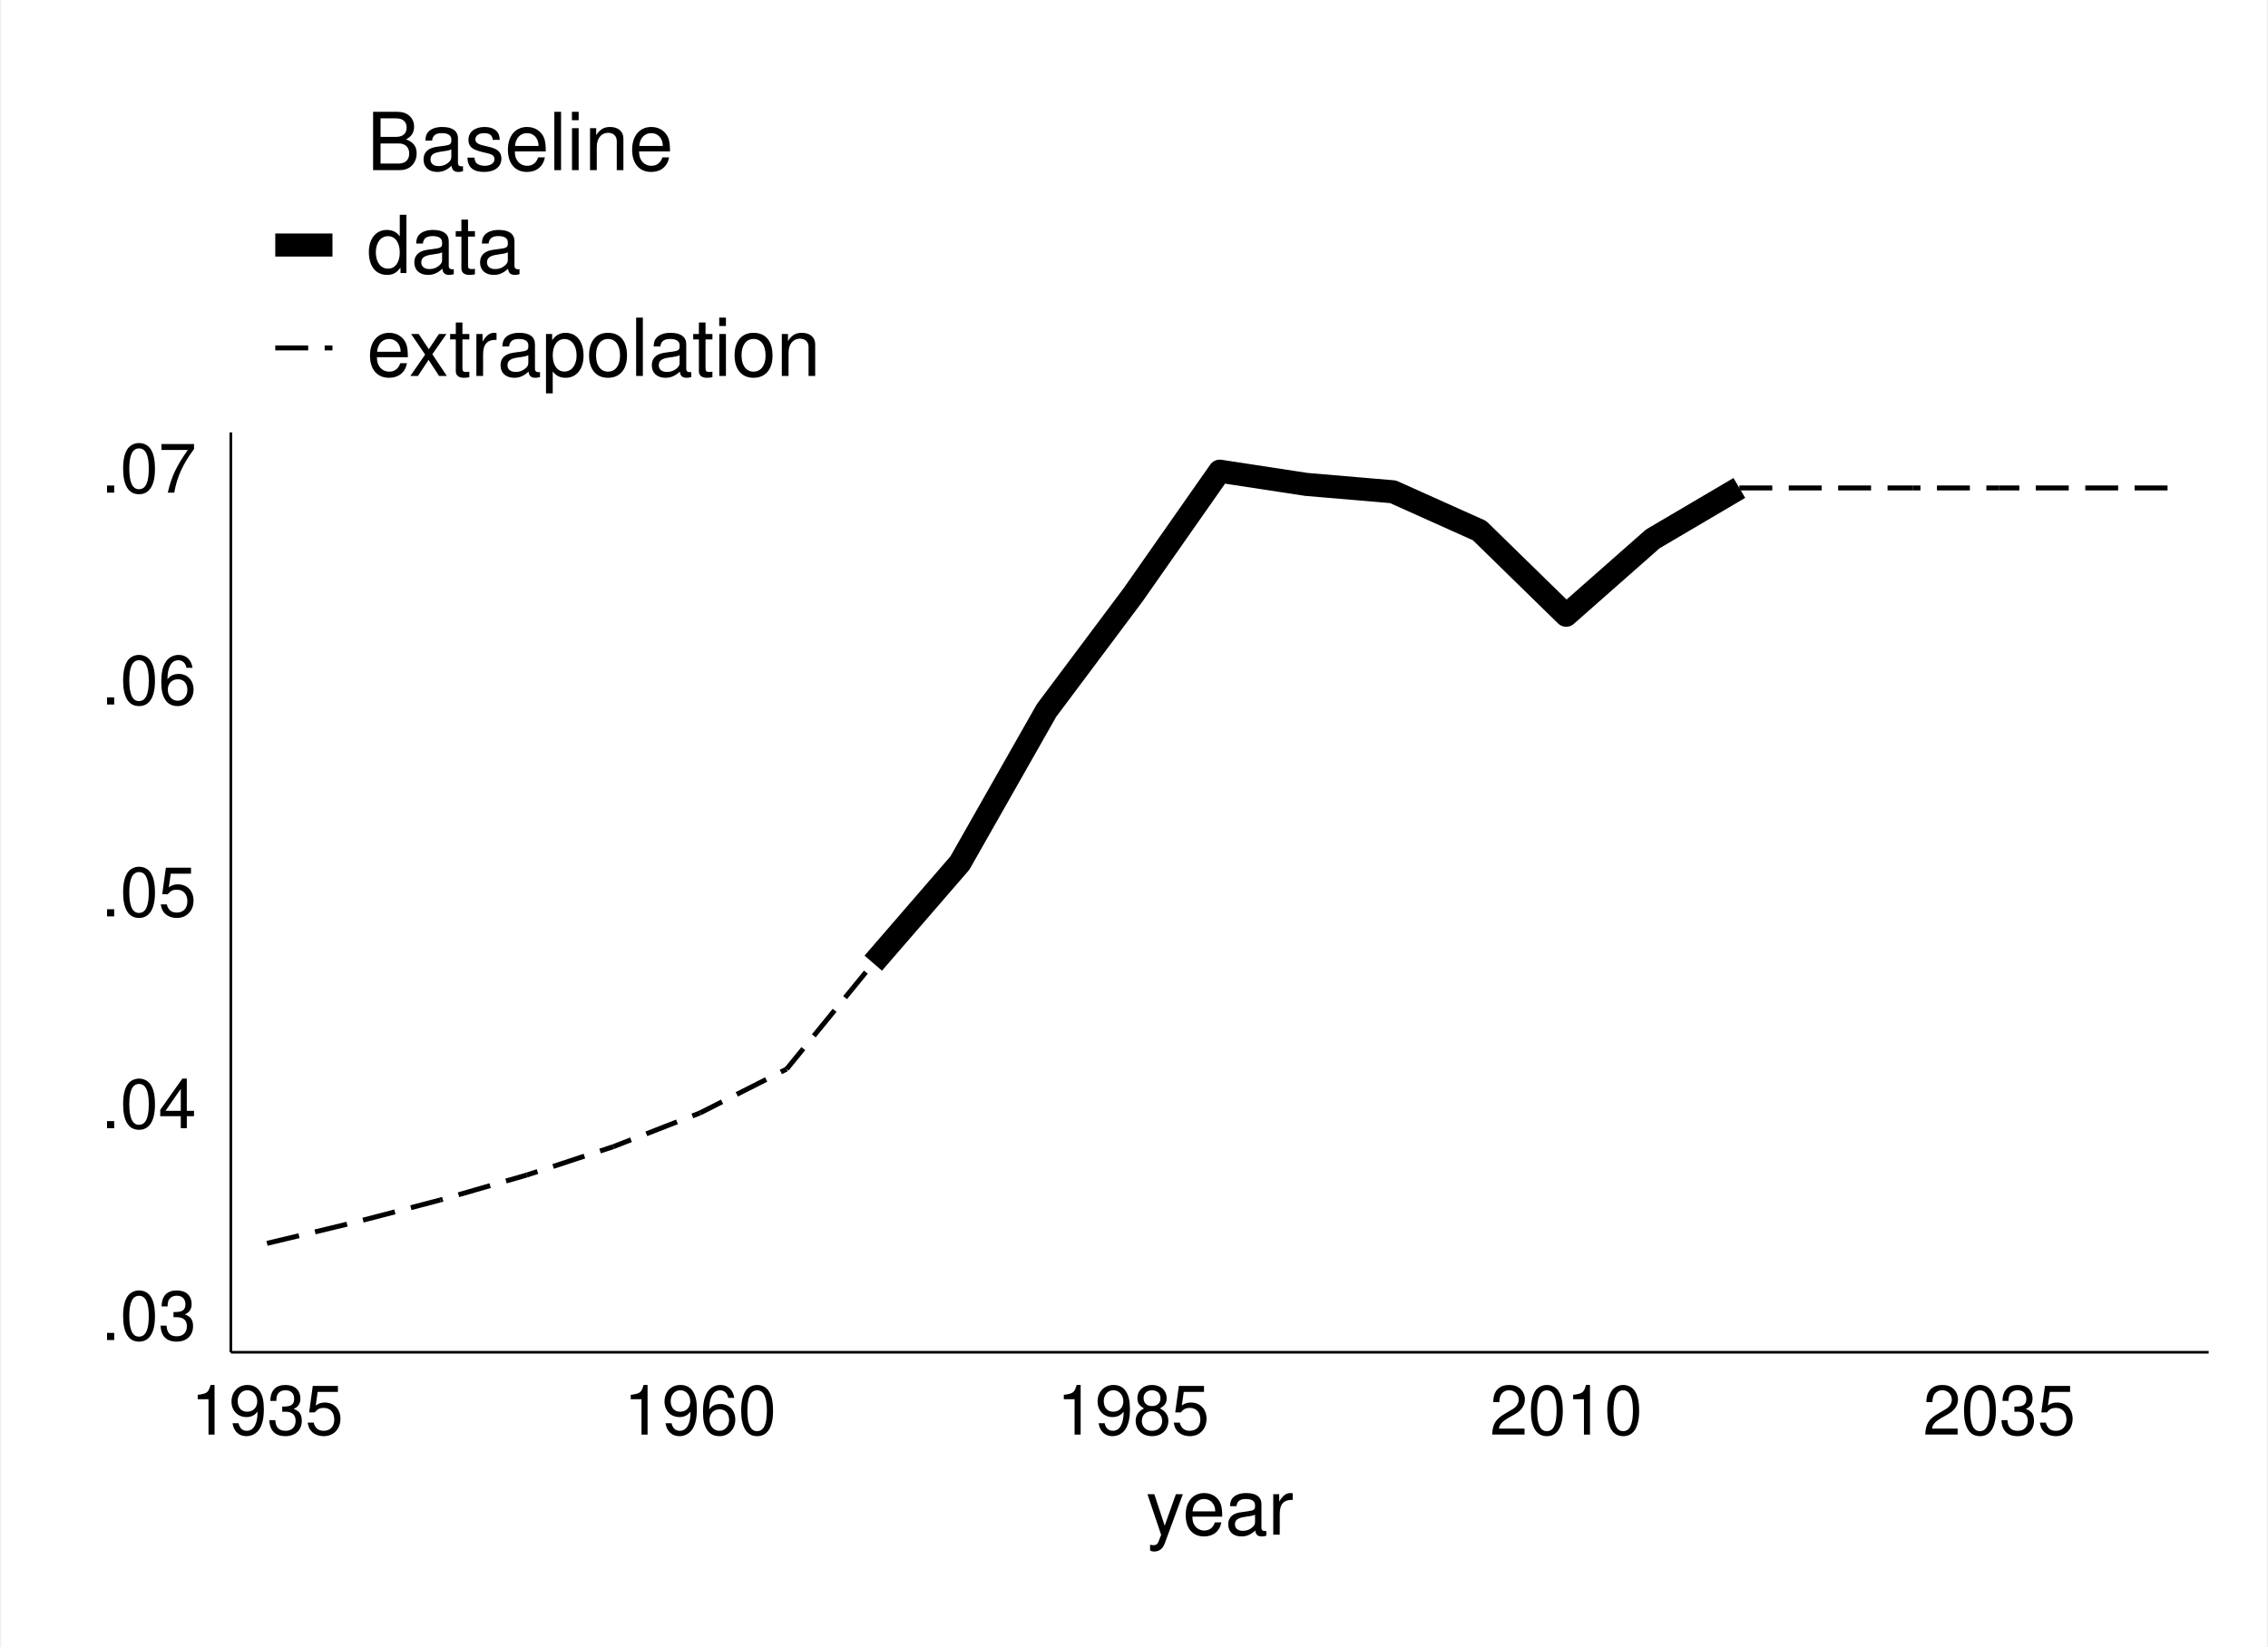
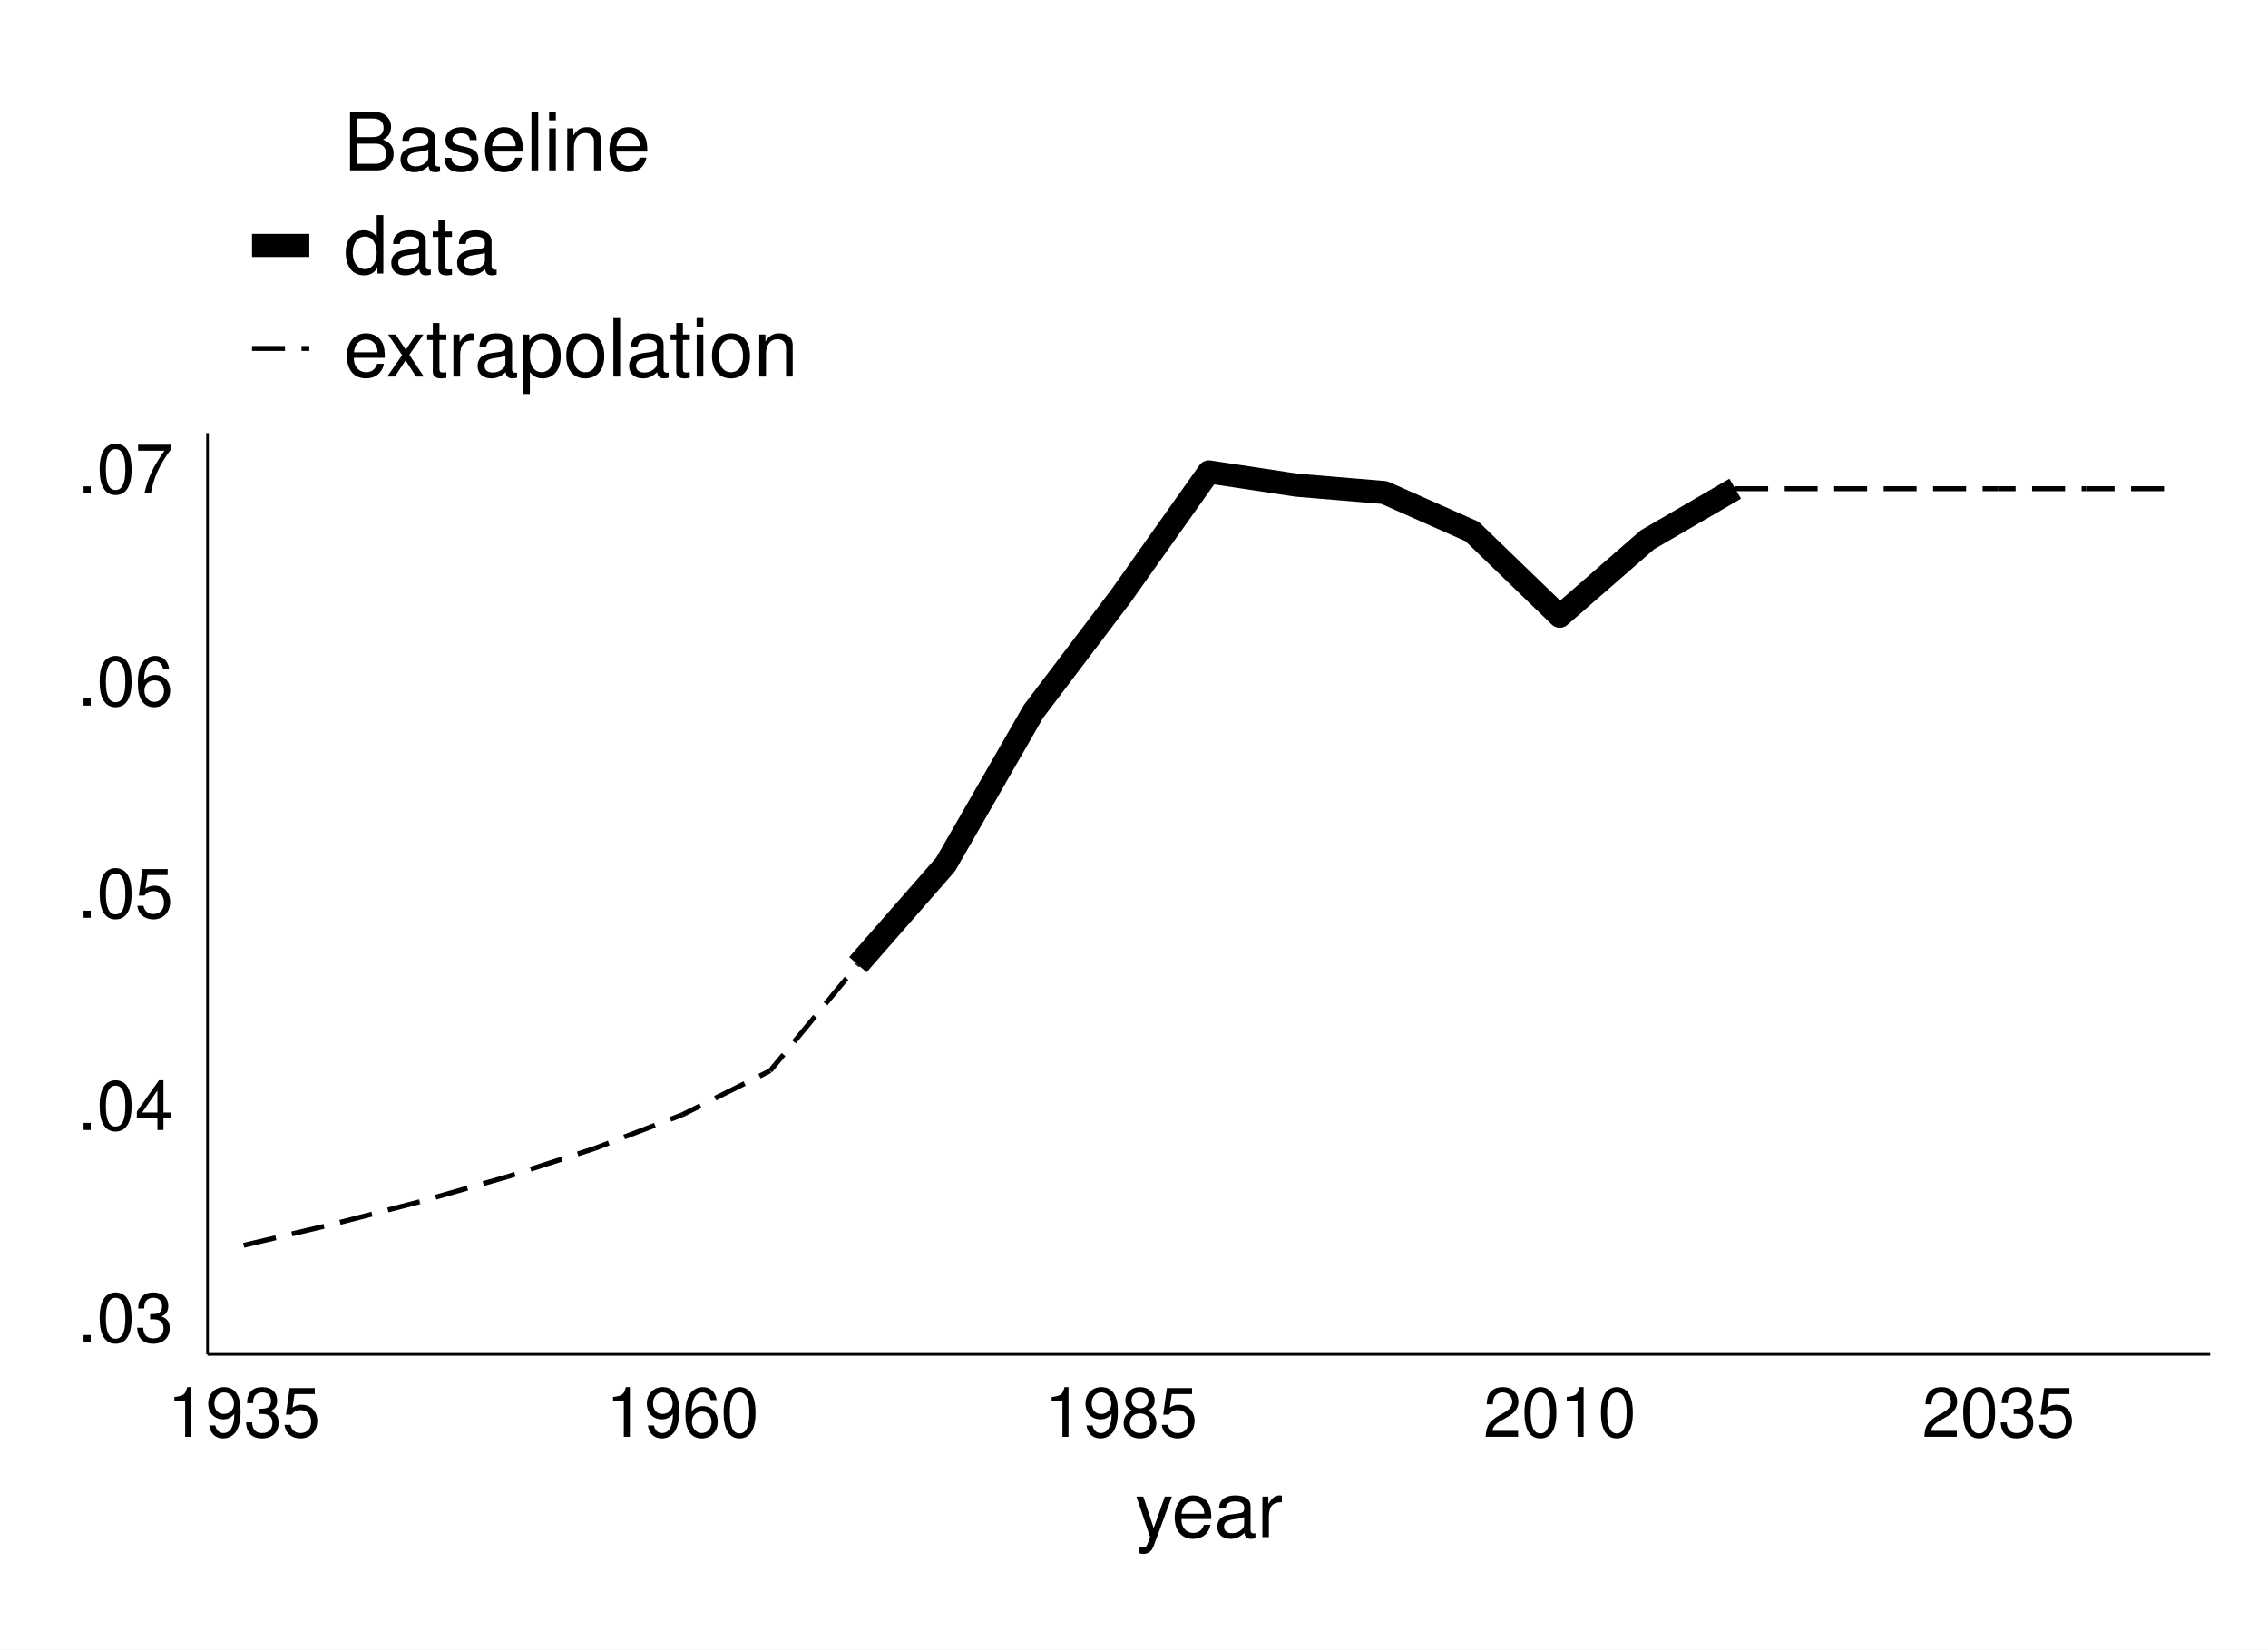
- <svg xmlns="http://www.w3.org/2000/svg" version="1.1" width="3.58in" height="2.60in" viewBox="0 0 2574 1872">
+ <svg xmlns="http://www.w3.org/2000/svg" version="1.1" width="3.575in" height="2.600in" viewBox="0 0 2574 1872">
  <rect x="0" y="0" width="2574" height="1872" style="fill:#FFFFFF;stroke:none" />
  <rect x="0.00" y="0.00" width="2573.92" height="1872.00" style="fill:#FFFFFF" />
  <rect x="1.50" y="1.50" width="2570.92" height="1869.00" style="fill:none;stroke:#FFFFFF;stroke-width:3.00" />
-   <rect x="260.54" y="491.57" width="2247.83" height="1045.72" style="fill:#FFFFFF" />
-   <rect x="262.04" y="493.07" width="2244.83" height="1042.72" style="fill:none;stroke:#FFFFFF;stroke-width:3.00" />
-   <path d=" M990.67 1094.95 L1089.12 981.13 L1187.58 807.70 L1285.95 676.26 L1384.41 535.65 L1482.87 550.69 L1581.32 559.06 L1679.70 603.22 L1778.15 699.43 L1876.61 612.63 L1974.98 554.71" stroke-linejoin="round" style="fill:none;stroke:#000000;stroke-width:26.21" />
-   <line x1="301.64" y1="1413.49" x2="338.00" y2="1404.80" style="stroke:#000000;stroke-width:5.62" />
-   <line x1="356.26" y1="1400.46" x2="392.62" y2="1391.69" style="stroke:#000000;stroke-width:5.62" />
-   <line x1="410.79" y1="1387.11" x2="446.99" y2="1377.70" style="stroke:#000000;stroke-width:5.62" />
-   <line x1="465.17" y1="1372.95" x2="498.55" y2="1364.18" style="stroke:#000000;stroke-width:5.62" />
-   <line x1="498.55" y1="1364.18" x2="501.37" y2="1363.38" style="stroke:#000000;stroke-width:5.62" />
-   <line x1="519.30" y1="1358.23" x2="555.26" y2="1347.85" style="stroke:#000000;stroke-width:5.62" />
-   <line x1="573.28" y1="1342.62" x2="596.93" y2="1335.79" style="stroke:#000000;stroke-width:5.62" />
-   <line x1="596.93" y1="1335.79" x2="609.07" y2="1331.85" style="stroke:#000000;stroke-width:5.62" />
-   <line x1="626.85" y1="1326.05" x2="662.40" y2="1314.31" style="stroke:#000000;stroke-width:5.62" />
-   <line x1="680.18" y1="1308.52" x2="695.38" y2="1303.53" style="stroke:#000000;stroke-width:5.62" />
-   <line x1="695.38" y1="1303.53" x2="715.33" y2="1295.73" style="stroke:#000000;stroke-width:5.62" />
-   <line x1="732.79" y1="1288.97" x2="767.62" y2="1275.38" style="stroke:#000000;stroke-width:5.62" />
-   <line x1="785.07" y1="1268.62" x2="793.84" y2="1265.24" style="stroke:#000000;stroke-width:5.62" />
-   <line x1="793.84" y1="1265.24" x2="818.85" y2="1252.53" style="stroke:#000000;stroke-width:5.62" />
-   <line x1="835.58" y1="1244.09" x2="868.97" y2="1227.19" style="stroke:#000000;stroke-width:5.62" />
-   <line x1="885.62" y1="1218.67" x2="892.21" y2="1215.37" style="stroke:#000000;stroke-width:5.62" />
-   <line x1="892.21" y1="1215.37" x2="911.20" y2="1192.12" style="stroke:#000000;stroke-width:5.62" />
-   <line x1="923.10" y1="1177.56" x2="946.75" y2="1148.60" style="stroke:#000000;stroke-width:5.62" />
-   <line x1="958.65" y1="1134.12" x2="982.30" y2="1105.17" style="stroke:#000000;stroke-width:5.62" />
+   <rect x="235.52" y="491.57" width="2272.84" height="1045.72" style="fill:#FFFFFF" />
+   <rect x="237.02" y="493.07" width="2269.84" height="1042.72" style="fill:none;stroke:#FFFFFF;stroke-opacity:0.00;stroke-width:3.00" />
+   <path d=" M973.62 1094.95 L1073.20 981.13 L1172.78 807.70 L1272.36 676.26 L1371.94 535.65 L1471.44 550.69 L1571.02 559.06 L1670.61 603.22 L1770.19 699.43 L1869.77 612.63 L1969.35 554.71" stroke-linejoin="round" style="fill:none;stroke:#000000;stroke-width:26.21" />
+   <line x1="276.62" y1="1413.49" x2="313.06" y2="1404.88" style="stroke:#000000;stroke-width:5.62" />
+   <line x1="331.24" y1="1400.54" x2="367.68" y2="1391.93" style="stroke:#000000;stroke-width:5.62" />
+   <line x1="385.86" y1="1387.43" x2="422.14" y2="1378.10" style="stroke:#000000;stroke-width:5.62" />
+   <line x1="440.23" y1="1373.35" x2="475.79" y2="1364.18" style="stroke:#000000;stroke-width:5.62" />
+   <line x1="475.79" y1="1364.18" x2="476.43" y2="1364.02" style="stroke:#000000;stroke-width:5.62" />
+   <line x1="494.45" y1="1358.87" x2="530.49" y2="1348.58" style="stroke:#000000;stroke-width:5.62" />
+   <line x1="548.50" y1="1343.43" x2="575.37" y2="1335.79" style="stroke:#000000;stroke-width:5.62" />
+   <line x1="575.37" y1="1335.79" x2="584.38" y2="1332.89" style="stroke:#000000;stroke-width:5.62" />
+   <line x1="602.24" y1="1327.10" x2="637.79" y2="1315.60" style="stroke:#000000;stroke-width:5.62" />
+   <line x1="655.65" y1="1309.80" x2="674.87" y2="1303.53" style="stroke:#000000;stroke-width:5.62" />
+   <line x1="674.87" y1="1303.53" x2="690.88" y2="1297.34" style="stroke:#000000;stroke-width:5.62" />
+   <line x1="708.41" y1="1290.58" x2="743.32" y2="1277.23" style="stroke:#000000;stroke-width:5.62" />
+   <line x1="760.86" y1="1270.47" x2="774.45" y2="1265.24" style="stroke:#000000;stroke-width:5.62" />
+   <line x1="774.45" y1="1265.24" x2="794.88" y2="1255.03" style="stroke:#000000;stroke-width:5.62" />
+   <line x1="811.61" y1="1246.58" x2="845.08" y2="1229.85" style="stroke:#000000;stroke-width:5.62" />
+   <line x1="861.89" y1="1221.48" x2="874.03" y2="1215.37" style="stroke:#000000;stroke-width:5.62" />
+   <line x1="874.03" y1="1215.37" x2="889.24" y2="1197.03" style="stroke:#000000;stroke-width:5.62" />
+   <line x1="901.14" y1="1182.55" x2="924.95" y2="1153.75" style="stroke:#000000;stroke-width:5.62" />
+   <line x1="936.94" y1="1139.27" x2="960.75" y2="1110.47" style="stroke:#000000;stroke-width:5.62" />
+   <line x1="972.73" y1="1096.08" x2="973.62" y2="1094.95" style="stroke:#000000;stroke-width:5.62" />
  <path d="" stroke-linejoin="round" style="fill:none;stroke:#000000;stroke-width:5.62" />
-   <line x1="1974.98" y1="554.71" x2="2012.39" y2="554.71" style="stroke:#000000;stroke-width:5.62" />
-   <line x1="2031.13" y1="554.71" x2="2068.53" y2="554.71" style="stroke:#000000;stroke-width:5.62" />
-   <line x1="2087.27" y1="554.71" x2="2124.68" y2="554.71" style="stroke:#000000;stroke-width:5.62" />
-   <line x1="2143.42" y1="554.71" x2="2171.89" y2="554.71" style="stroke:#000000;stroke-width:5.62" />
-   <line x1="2171.89" y1="554.71" x2="2180.82" y2="554.71" style="stroke:#000000;stroke-width:5.62" />
-   <line x1="2199.56" y1="554.71" x2="2236.97" y2="554.71" style="stroke:#000000;stroke-width:5.62" />
-   <line x1="2255.71" y1="554.71" x2="2270.35" y2="554.71" style="stroke:#000000;stroke-width:5.62" />
-   <line x1="2270.35" y1="554.71" x2="2293.19" y2="554.71" style="stroke:#000000;stroke-width:5.62" />
-   <line x1="2311.85" y1="554.71" x2="2349.34" y2="554.71" style="stroke:#000000;stroke-width:5.62" />
-   <line x1="2368.08" y1="554.71" x2="2368.72" y2="554.71" style="stroke:#000000;stroke-width:5.62" />
-   <line x1="2368.72" y1="554.71" x2="2405.48" y2="554.71" style="stroke:#000000;stroke-width:5.62" />
-   <line x1="2424.23" y1="554.71" x2="2461.63" y2="554.71" style="stroke:#000000;stroke-width:5.62" />
+   <line x1="1969.35" y1="554.71" x2="2006.75" y2="554.71" style="stroke:#000000;stroke-width:5.62" />
+   <line x1="2025.50" y1="554.71" x2="2062.90" y2="554.71" style="stroke:#000000;stroke-width:5.62" />
+   <line x1="2081.64" y1="554.71" x2="2119.05" y2="554.71" style="stroke:#000000;stroke-width:5.62" />
+   <line x1="2137.79" y1="554.71" x2="2168.43" y2="554.71" style="stroke:#000000;stroke-width:5.62" />
+   <line x1="2168.43" y1="554.71" x2="2175.19" y2="554.71" style="stroke:#000000;stroke-width:5.62" />
+   <line x1="2193.93" y1="554.71" x2="2231.42" y2="554.71" style="stroke:#000000;stroke-width:5.62" />
+   <line x1="2250.08" y1="554.71" x2="2268.02" y2="554.71" style="stroke:#000000;stroke-width:5.62" />
+   <line x1="2268.02" y1="554.71" x2="2287.56" y2="554.71" style="stroke:#000000;stroke-width:5.62" />
+   <line x1="2306.30" y1="554.71" x2="2343.71" y2="554.71" style="stroke:#000000;stroke-width:5.62" />
+   <line x1="2362.45" y1="554.71" x2="2367.60" y2="554.71" style="stroke:#000000;stroke-width:5.62" />
+   <line x1="2367.60" y1="554.71" x2="2399.85" y2="554.71" style="stroke:#000000;stroke-width:5.62" />
+   <line x1="2418.59" y1="554.71" x2="2456.00" y2="554.71" style="stroke:#000000;stroke-width:5.62" />
  <path d="" stroke-linejoin="round" style="fill:none;stroke:#000000;stroke-width:5.62" />
-   <line x1="260.54" y1="1537.29" x2="260.54" y2="491.57" style="stroke:#000000;stroke-width:3.00" />
-   <text x="221.52" y="1523.43" style="font-family:'Helvetica';font-size:78.02px;fill:#000000" text-anchor="end">.03</text>
-   <text x="221.52" y="1282.60" style="font-family:'Helvetica';font-size:78.02px;fill:#000000" text-anchor="end">.04</text>
-   <text x="221.52" y="1041.76" style="font-family:'Helvetica';font-size:78.02px;fill:#000000" text-anchor="end">.05</text>
-   <text x="221.52" y="800.92" style="font-family:'Helvetica';font-size:78.02px;fill:#000000" text-anchor="end">.06</text>
-   <text x="221.52" y="560.08" style="font-family:'Helvetica';font-size:78.02px;fill:#000000" text-anchor="end">.07</text>
-   <line x1="260.54" y1="1537.29" x2="2508.36" y2="1537.29" style="stroke:#000000;stroke-width:3.00" />
-   <text x="301.72" y="1630.88" style="font-family:'Helvetica';font-size:78.02px;fill:#000000" text-anchor="middle">1935</text>
-   <text x="793.84" y="1630.88" style="font-family:'Helvetica';font-size:78.02px;fill:#000000" text-anchor="middle">1960</text>
-   <text x="1286.03" y="1630.88" style="font-family:'Helvetica';font-size:78.02px;fill:#000000" text-anchor="middle">1985</text>
-   <text x="1778.15" y="1630.88" style="font-family:'Helvetica';font-size:78.02px;fill:#000000" text-anchor="middle">2010</text>
-   <text x="2270.35" y="1630.88" style="font-family:'Helvetica';font-size:78.02px;fill:#000000" text-anchor="middle">2035</text>
-   <text x="1384.49" y="1744.68" style="font-family:'Helvetica';font-size:87.76px;fill:#000000" text-anchor="middle">year</text>
-   <rect x="282.98" y="88.00" width="823.60" height="381.12" style="fill:#FFFFFF" />
-   <rect x="284.48" y="89.50" width="820.60" height="378.12" style="fill:none;stroke:#FFFFFF;stroke-width:3.00" />
-   <text x="415.06" y="193.39" style="font-family:'Helvetica';font-size:90.97px;fill:#000000">Baseline</text>
-   <text x="415.06" y="310.43" style="font-family:'Helvetica';font-size:90.97px;fill:#000000">data</text>
-   <text x="415.06" y="427.39" style="font-family:'Helvetica';font-size:90.97px;fill:#000000">extrapolation</text>
-   <line x1="311.05" y1="278.56" x2="376.05" y2="278.56" style="stroke:#000000;stroke-width:26.21" />
-   <line x1="311.05" y1="395.52" x2="348.46" y2="395.52" style="stroke:#000000;stroke-width:5.62" />
-   <line x1="367.20" y1="395.52" x2="376.05" y2="395.52" style="stroke:#000000;stroke-width:5.62" />
+   <line x1="235.52" y1="1537.29" x2="235.52" y2="491.57" style="stroke:#000000;stroke-width:3.00" />
+   <text x="196.51" y="1523.43" style="font-family:'Helvetica';font-size:78.02px;fill:#000000" text-anchor="end">.03</text>
+   <text x="196.51" y="1282.60" style="font-family:'Helvetica';font-size:78.02px;fill:#000000" text-anchor="end">.04</text>
+   <text x="196.51" y="1041.76" style="font-family:'Helvetica';font-size:78.02px;fill:#000000" text-anchor="end">.05</text>
+   <text x="196.51" y="800.92" style="font-family:'Helvetica';font-size:78.02px;fill:#000000" text-anchor="end">.06</text>
+   <text x="196.51" y="560.08" style="font-family:'Helvetica';font-size:78.02px;fill:#000000" text-anchor="end">.07</text>
+   <line x1="235.52" y1="1537.29" x2="2508.36" y2="1537.29" style="stroke:#000000;stroke-width:3.00" />
+   <text x="276.71" y="1630.88" style="font-family:'Helvetica';font-size:78.02px;fill:#000000" text-anchor="middle">1935</text>
+   <text x="774.53" y="1630.88" style="font-family:'Helvetica';font-size:78.02px;fill:#000000" text-anchor="middle">1960</text>
+   <text x="1272.36" y="1630.88" style="font-family:'Helvetica';font-size:78.02px;fill:#000000" text-anchor="middle">1985</text>
+   <text x="1770.19" y="1630.88" style="font-family:'Helvetica';font-size:78.02px;fill:#000000" text-anchor="middle">2010</text>
+   <text x="2268.10" y="1630.88" style="font-family:'Helvetica';font-size:78.02px;fill:#000000" text-anchor="middle">2035</text>
+   <text x="1371.94" y="1744.68" style="font-family:'Helvetica';font-size:87.76px;fill:#000000" text-anchor="middle">year</text>
+   <rect x="257.96" y="88.00" width="693.53" height="381.12" style="fill:#FFFFFF" />
+   <rect x="259.46" y="89.50" width="690.53" height="378.12" style="fill:none;stroke:#FFFFFF;stroke-opacity:0.00;stroke-width:3.00" />
+   <text x="390.04" y="193.39" style="font-family:'Helvetica';font-size:90.97px;fill:#000000">Baseline</text>
+   <text x="390.04" y="310.43" style="font-family:'Helvetica';font-size:90.97px;fill:#000000">data</text>
+   <text x="390.04" y="427.39" style="font-family:'Helvetica';font-size:90.97px;fill:#000000">extrapolation</text>
+   <line x1="286.04" y1="278.56" x2="351.03" y2="278.56" style="stroke:#000000;stroke-width:26.21" />
+   <line x1="286.04" y1="395.52" x2="323.44" y2="395.52" style="stroke:#000000;stroke-width:5.62" />
+   <line x1="342.18" y1="395.52" x2="351.03" y2="395.52" style="stroke:#000000;stroke-width:5.62" />
</svg>
